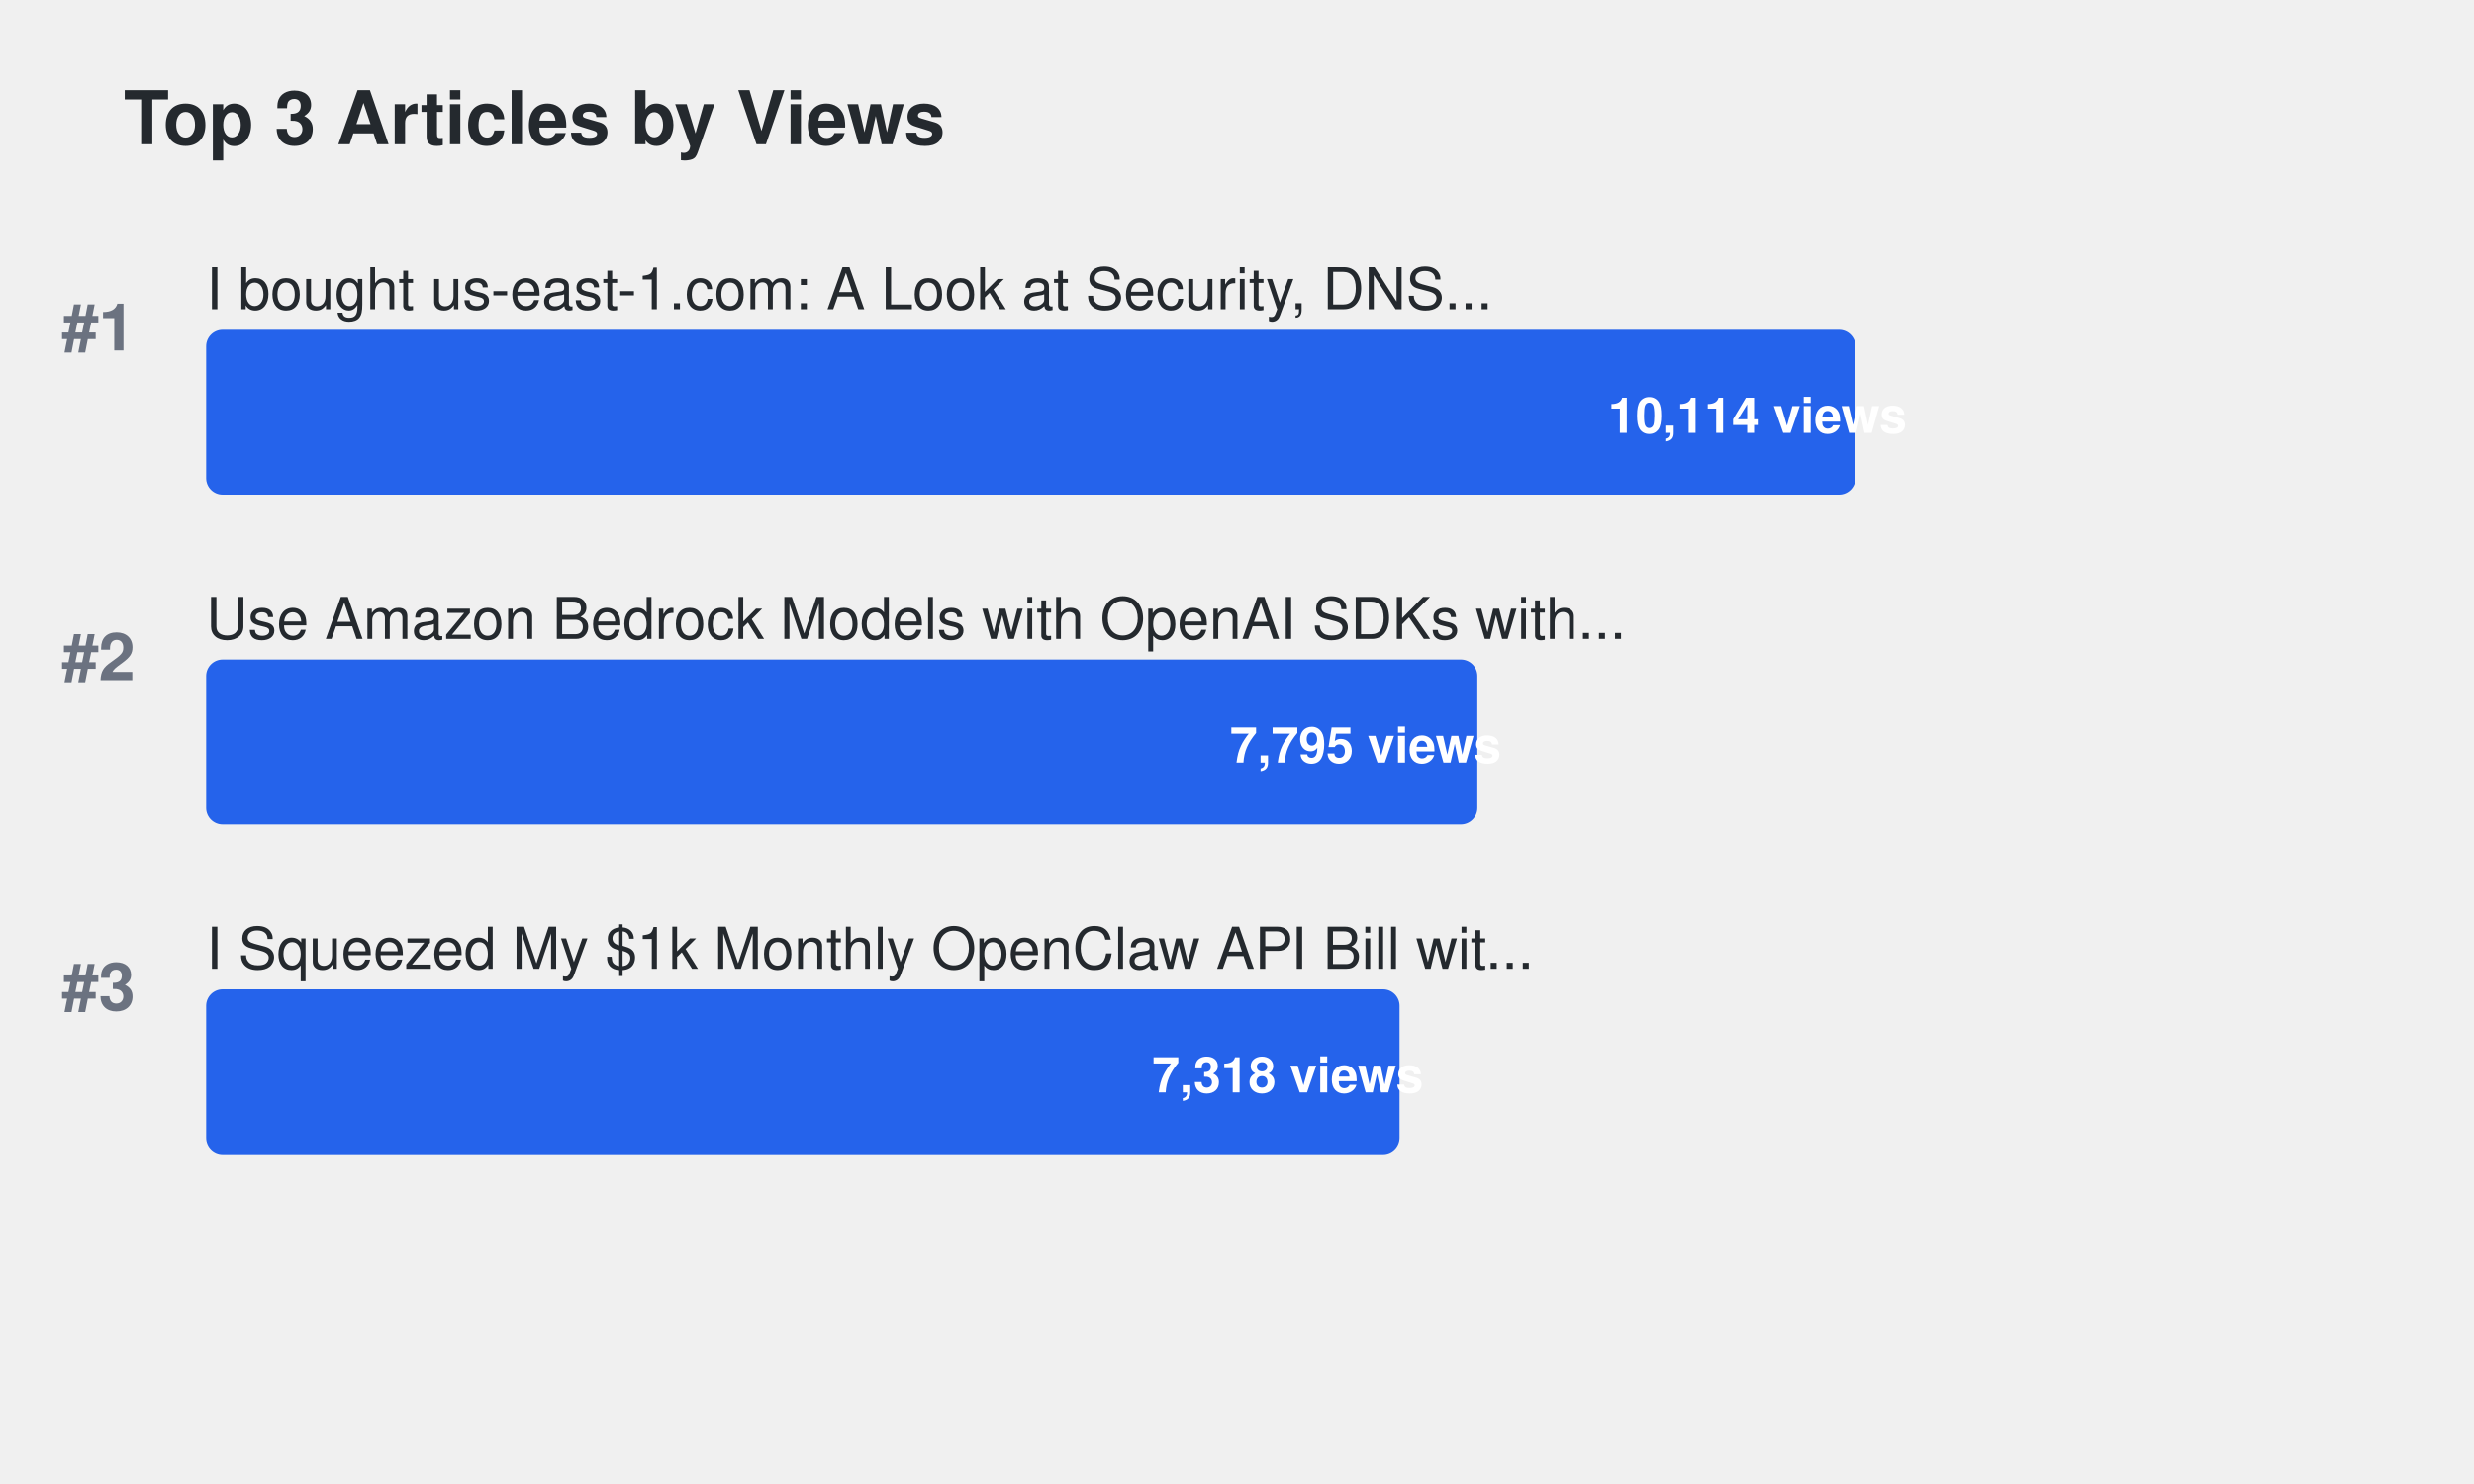
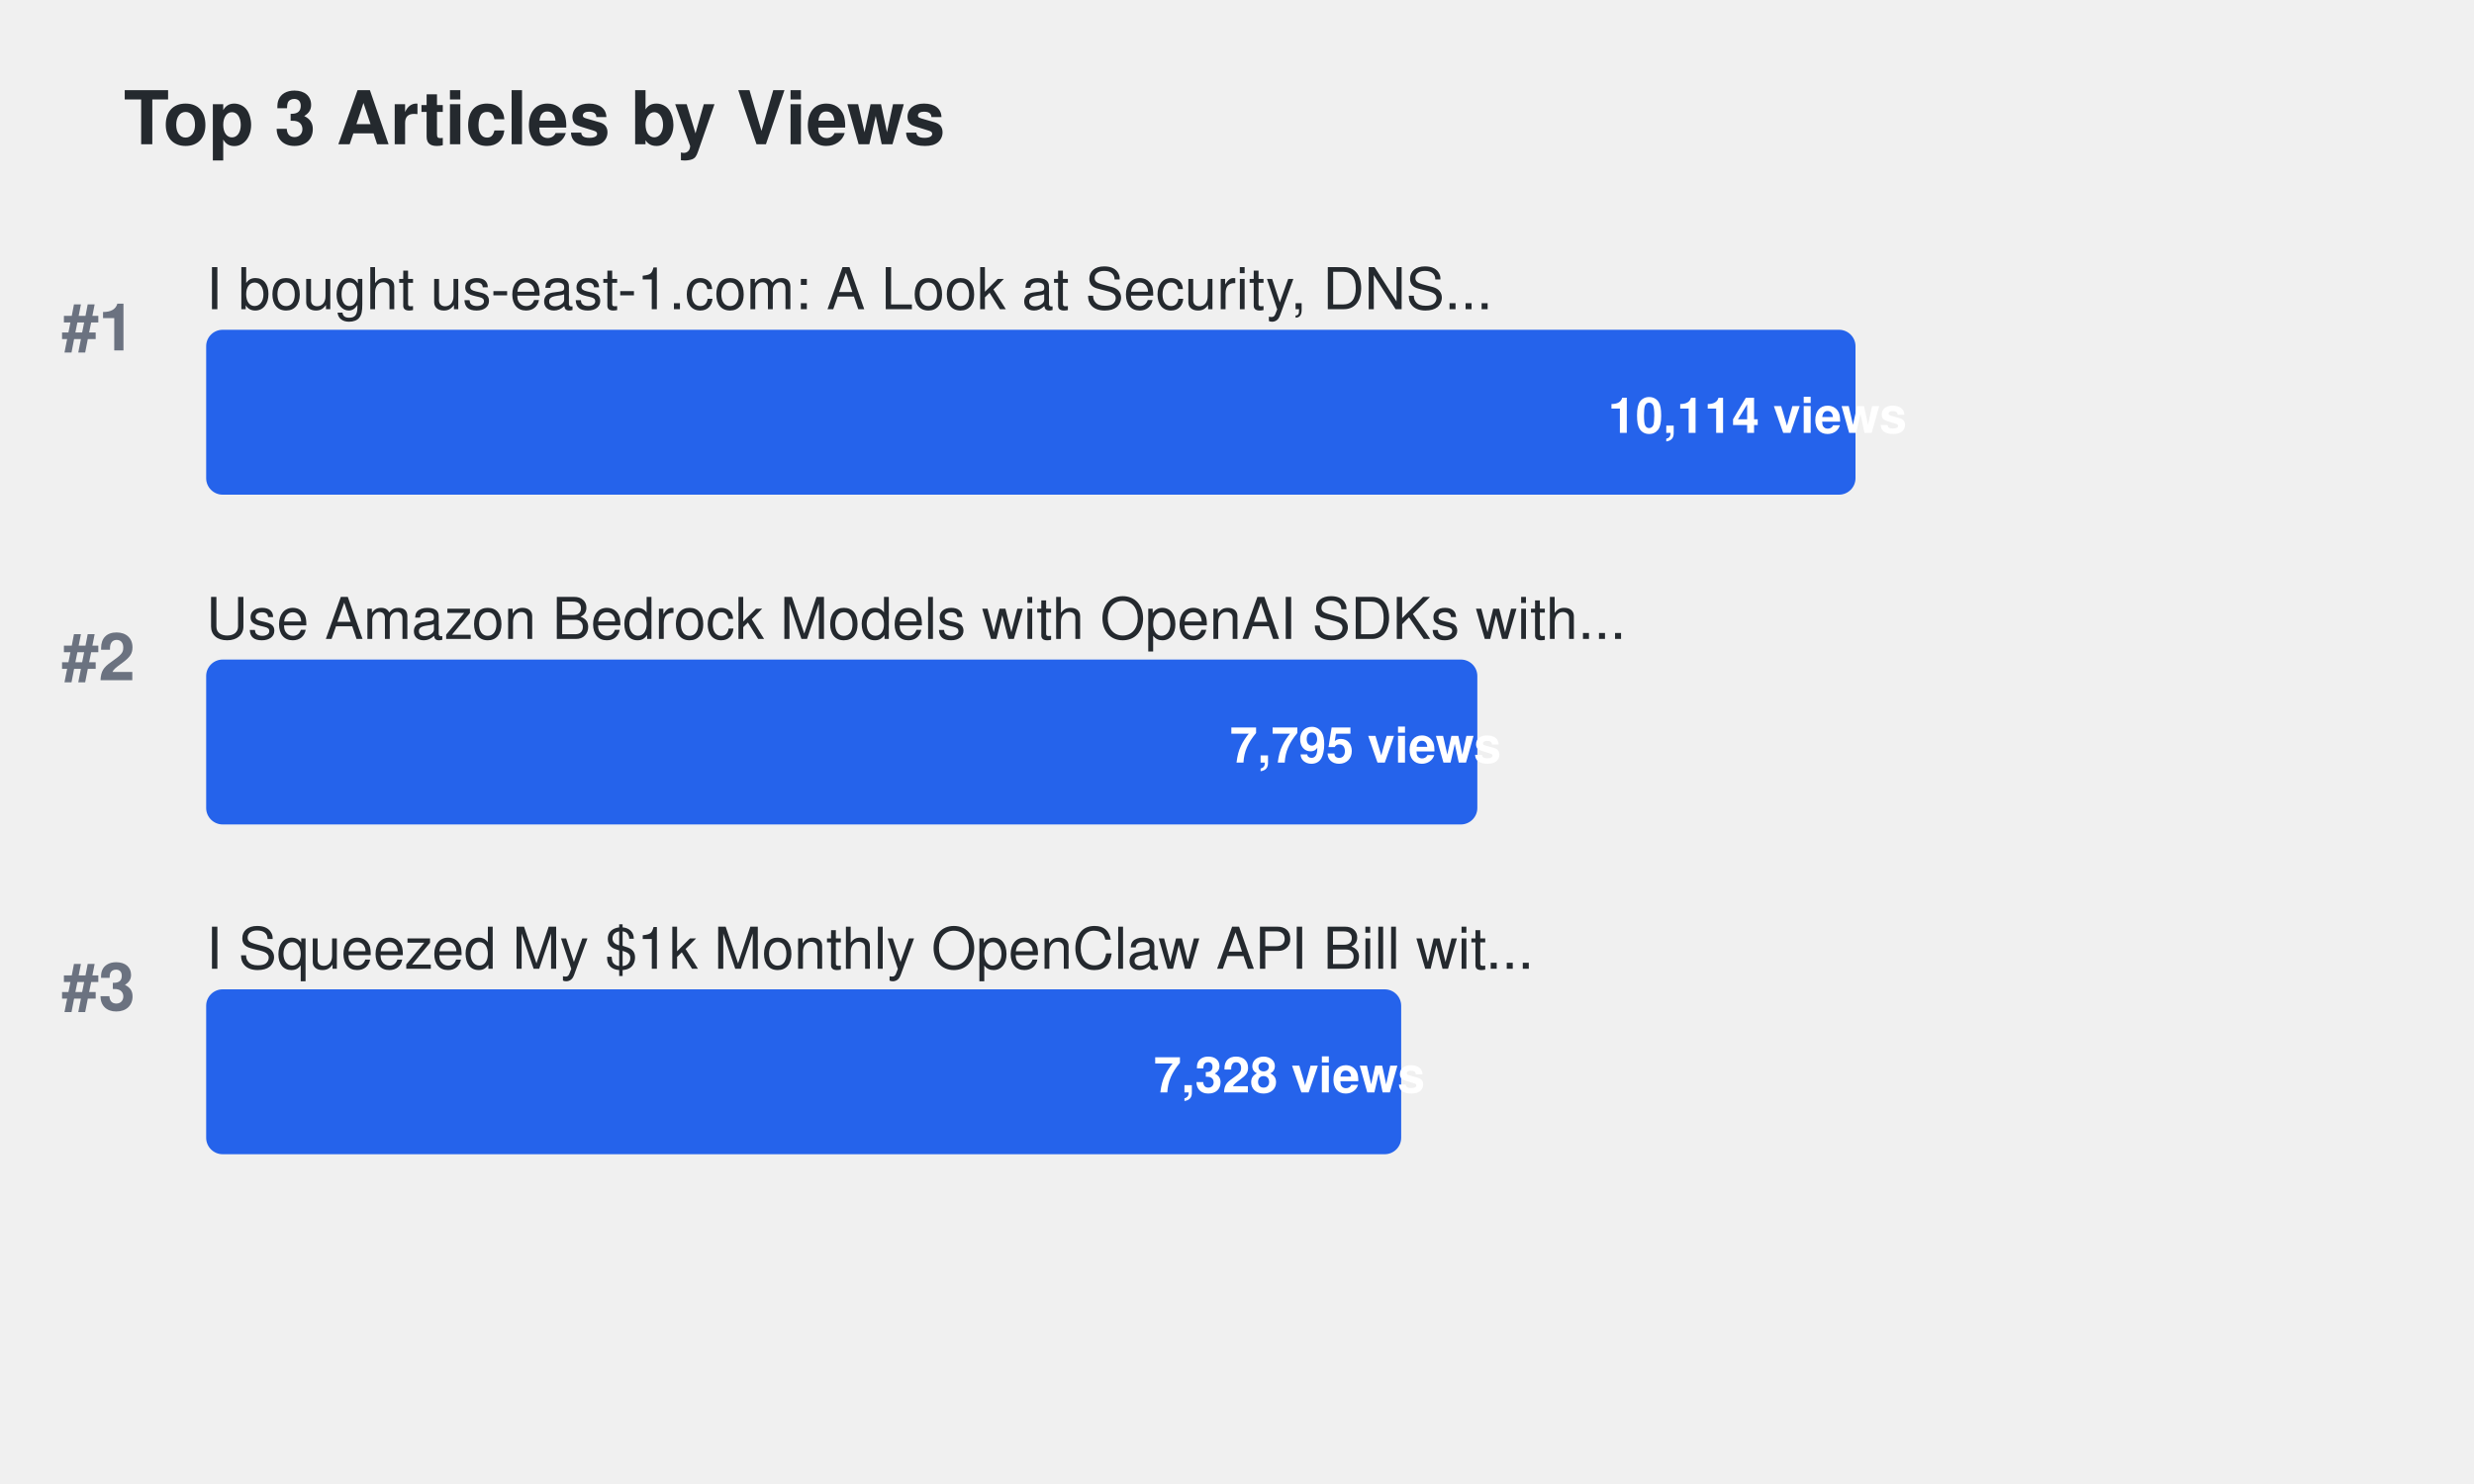
<svg xmlns="http://www.w3.org/2000/svg" width="600" height="360">
  <defs>
    <style>
.title { font-family: -apple-system, BlinkMacSystemFont, "Segoe UI", Helvetica, Arial, sans-serif; font-size: 18px; font-weight: 600; fill: #24292e; }
.article-title { font-family: -apple-system, BlinkMacSystemFont, "Segoe UI", Helvetica, Arial, sans-serif; font-size: 14px; font-weight: 500; fill: #24292e; }
.metric-value { font-family: -apple-system, BlinkMacSystemFont, "Segoe UI", Helvetica, Arial, sans-serif; font-size: 12px; font-weight: 600; fill: #ffffff; }
.rank { font-family: -apple-system, BlinkMacSystemFont, "Segoe UI", Helvetica, Arial, sans-serif; font-size: 16px; font-weight: 700; fill: #6b7280; }
.bar { rx: 4; ry: 4; }
.bar:hover { opacity: 0.8; cursor: pointer; }
a { text-decoration: none; }
a:hover .article-title { fill: #0969da; text-decoration: underline; }
a:hover .bar { opacity: 0.9; }
</style>
  </defs>
  <text x="30" y="35" class="title">Top 3 Articles by Views</text>
  <text x="15" y="85" class="rank">#1</text>
  <a href="https://dev.to/aws-builders/i-bought-us-east-1com-a-look-at-security-dns-traffic-and-protecting-aws-users-15ng" target="_blank">
    <text x="50" y="75" class="article-title">I bought us-east-1.com: A Look at Security, DNS...</text>
    <rect x="50" y="80" width="400.0" height="40" fill="#2563eb" class="bar">
</rect>
    <text x="390.0" y="105" class="metric-value" fill="#ffffff">10,114 views</text>
  </a>
  <text x="15" y="165" class="rank">#2</text>
  <a href="https://dev.to/aws-builders/use-amazon-bedrock-models-via-an-openai-api-compatible-serverless-endpoint-now-without-fixed-cost-5hf5" target="_blank">
    <text x="50" y="155" class="article-title">Use Amazon Bedrock Models with OpenAI SDKs with...</text>
    <rect x="50" y="160" width="308.286" height="40" fill="#2563eb" class="bar">
</rect>
    <text x="298.286" y="185" class="metric-value" fill="#ffffff">7,795 views</text>
  </a>
  <text x="15" y="245" class="rank">#3</text>
  <a href="https://dev.to/aws-builders/i-squeezed-my-1k-monthly-openclaw-api-bill-with-20month-in-aws-credits-heres-the-exact-setup-3gj4" target="_blank">
    <text x="50" y="235" class="article-title">I Squeezed My $1k Monthly OpenClaw API Bill wit...</text>
-     <rect x="50" y="240" width="289.421" height="40" fill="#2563eb" class="bar">
+     <rect x="50" y="240" width="289.816" height="40" fill="#2563eb" class="bar">
</rect>
-     <text x="279.421" y="265" class="metric-value" fill="#ffffff">7,318 views</text>
+     <text x="279.816" y="265" class="metric-value" fill="#ffffff">7,328 views</text>
  </a>
</svg>
